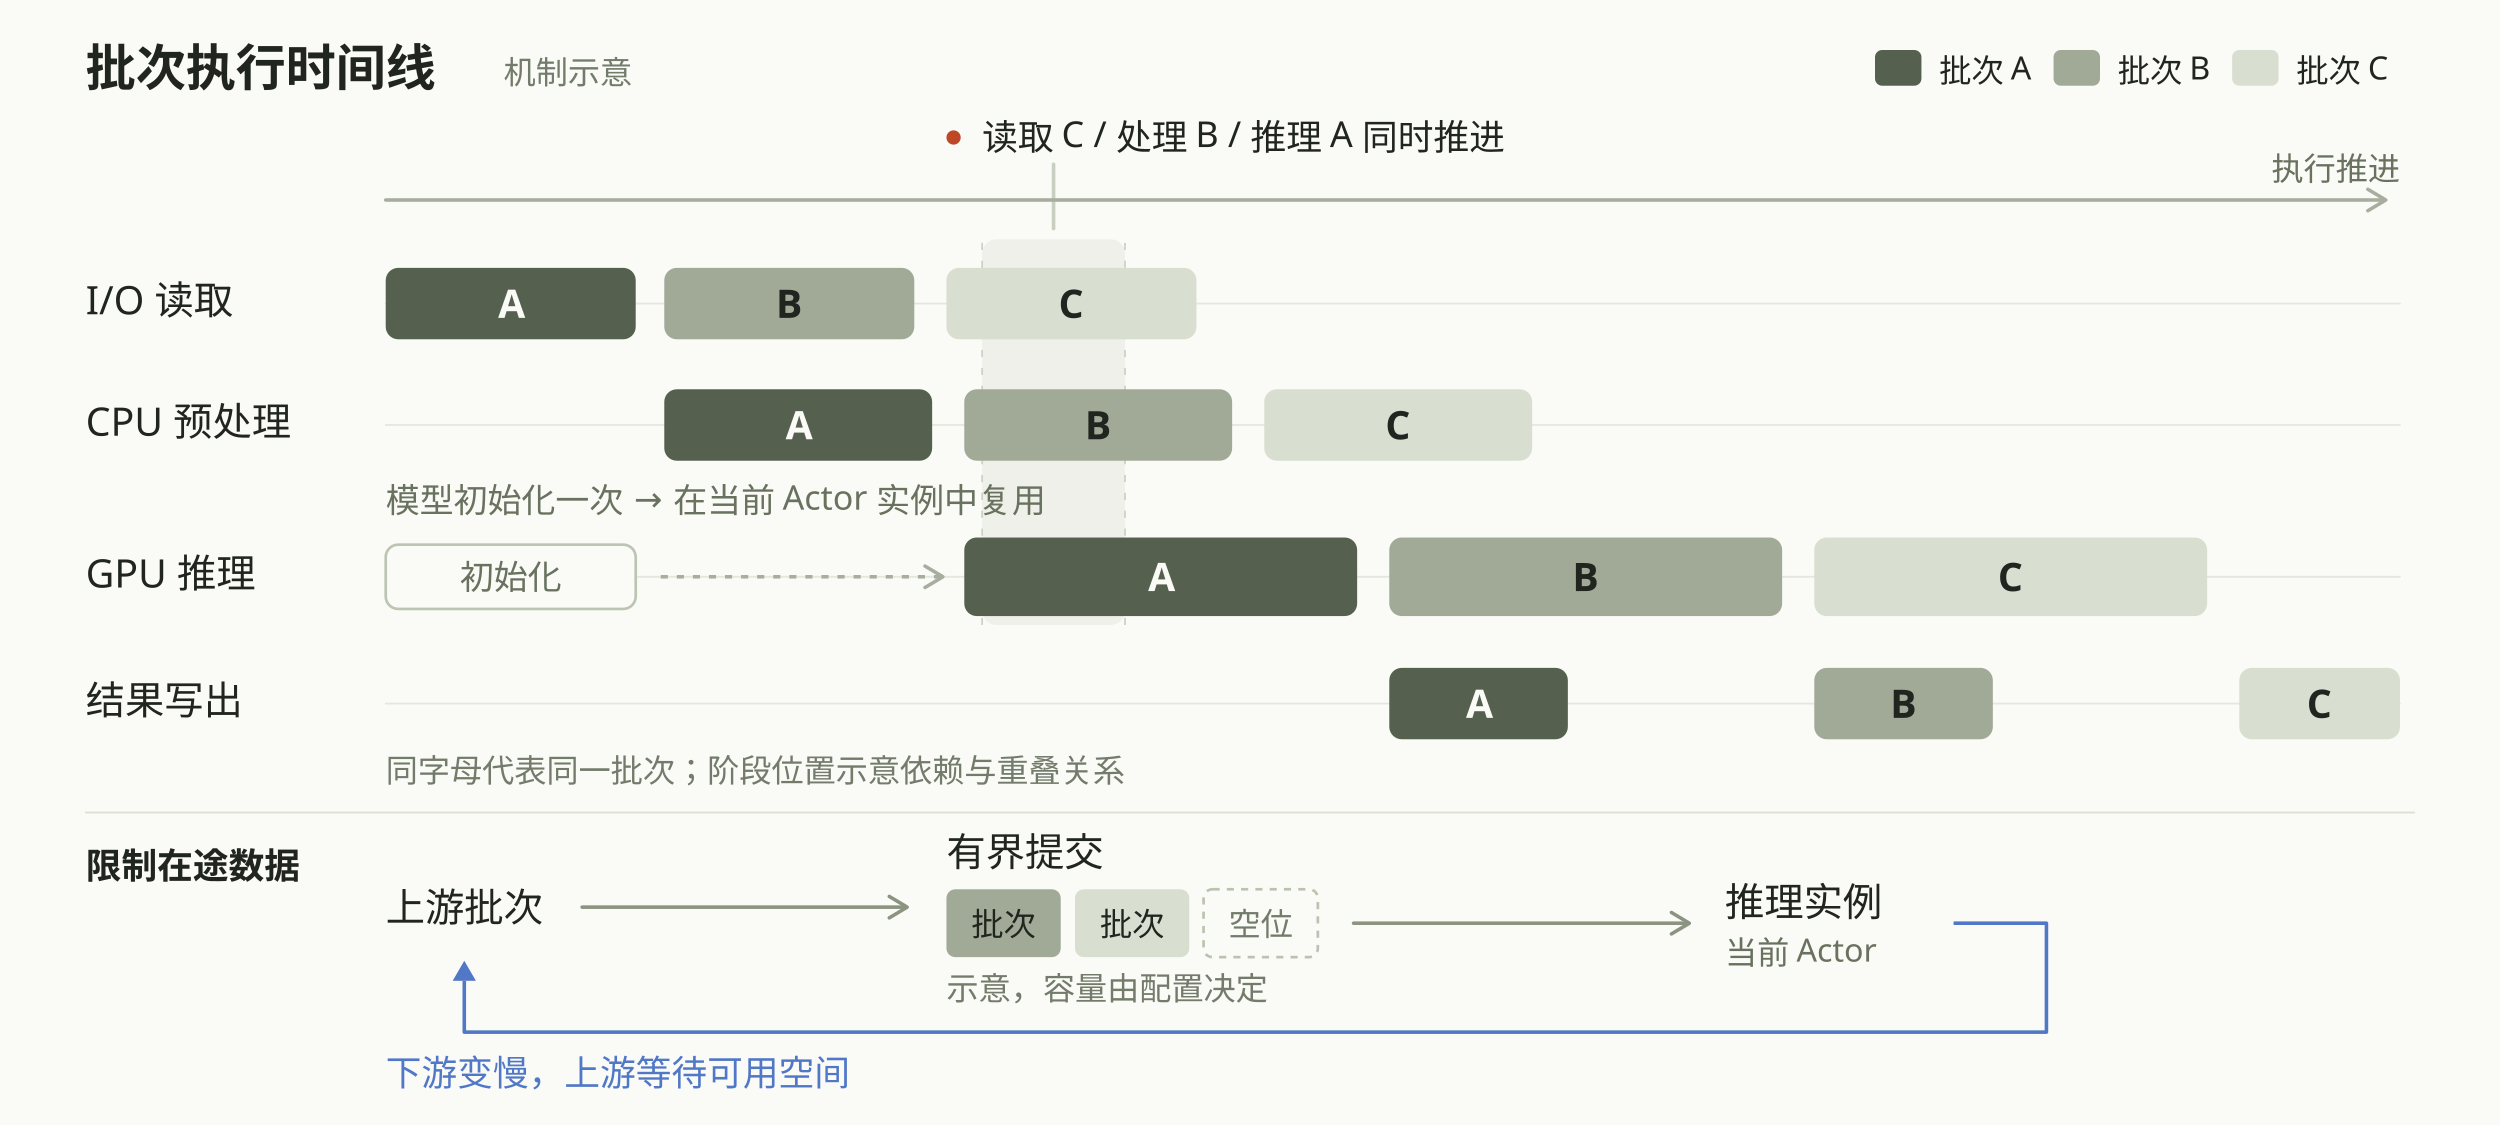
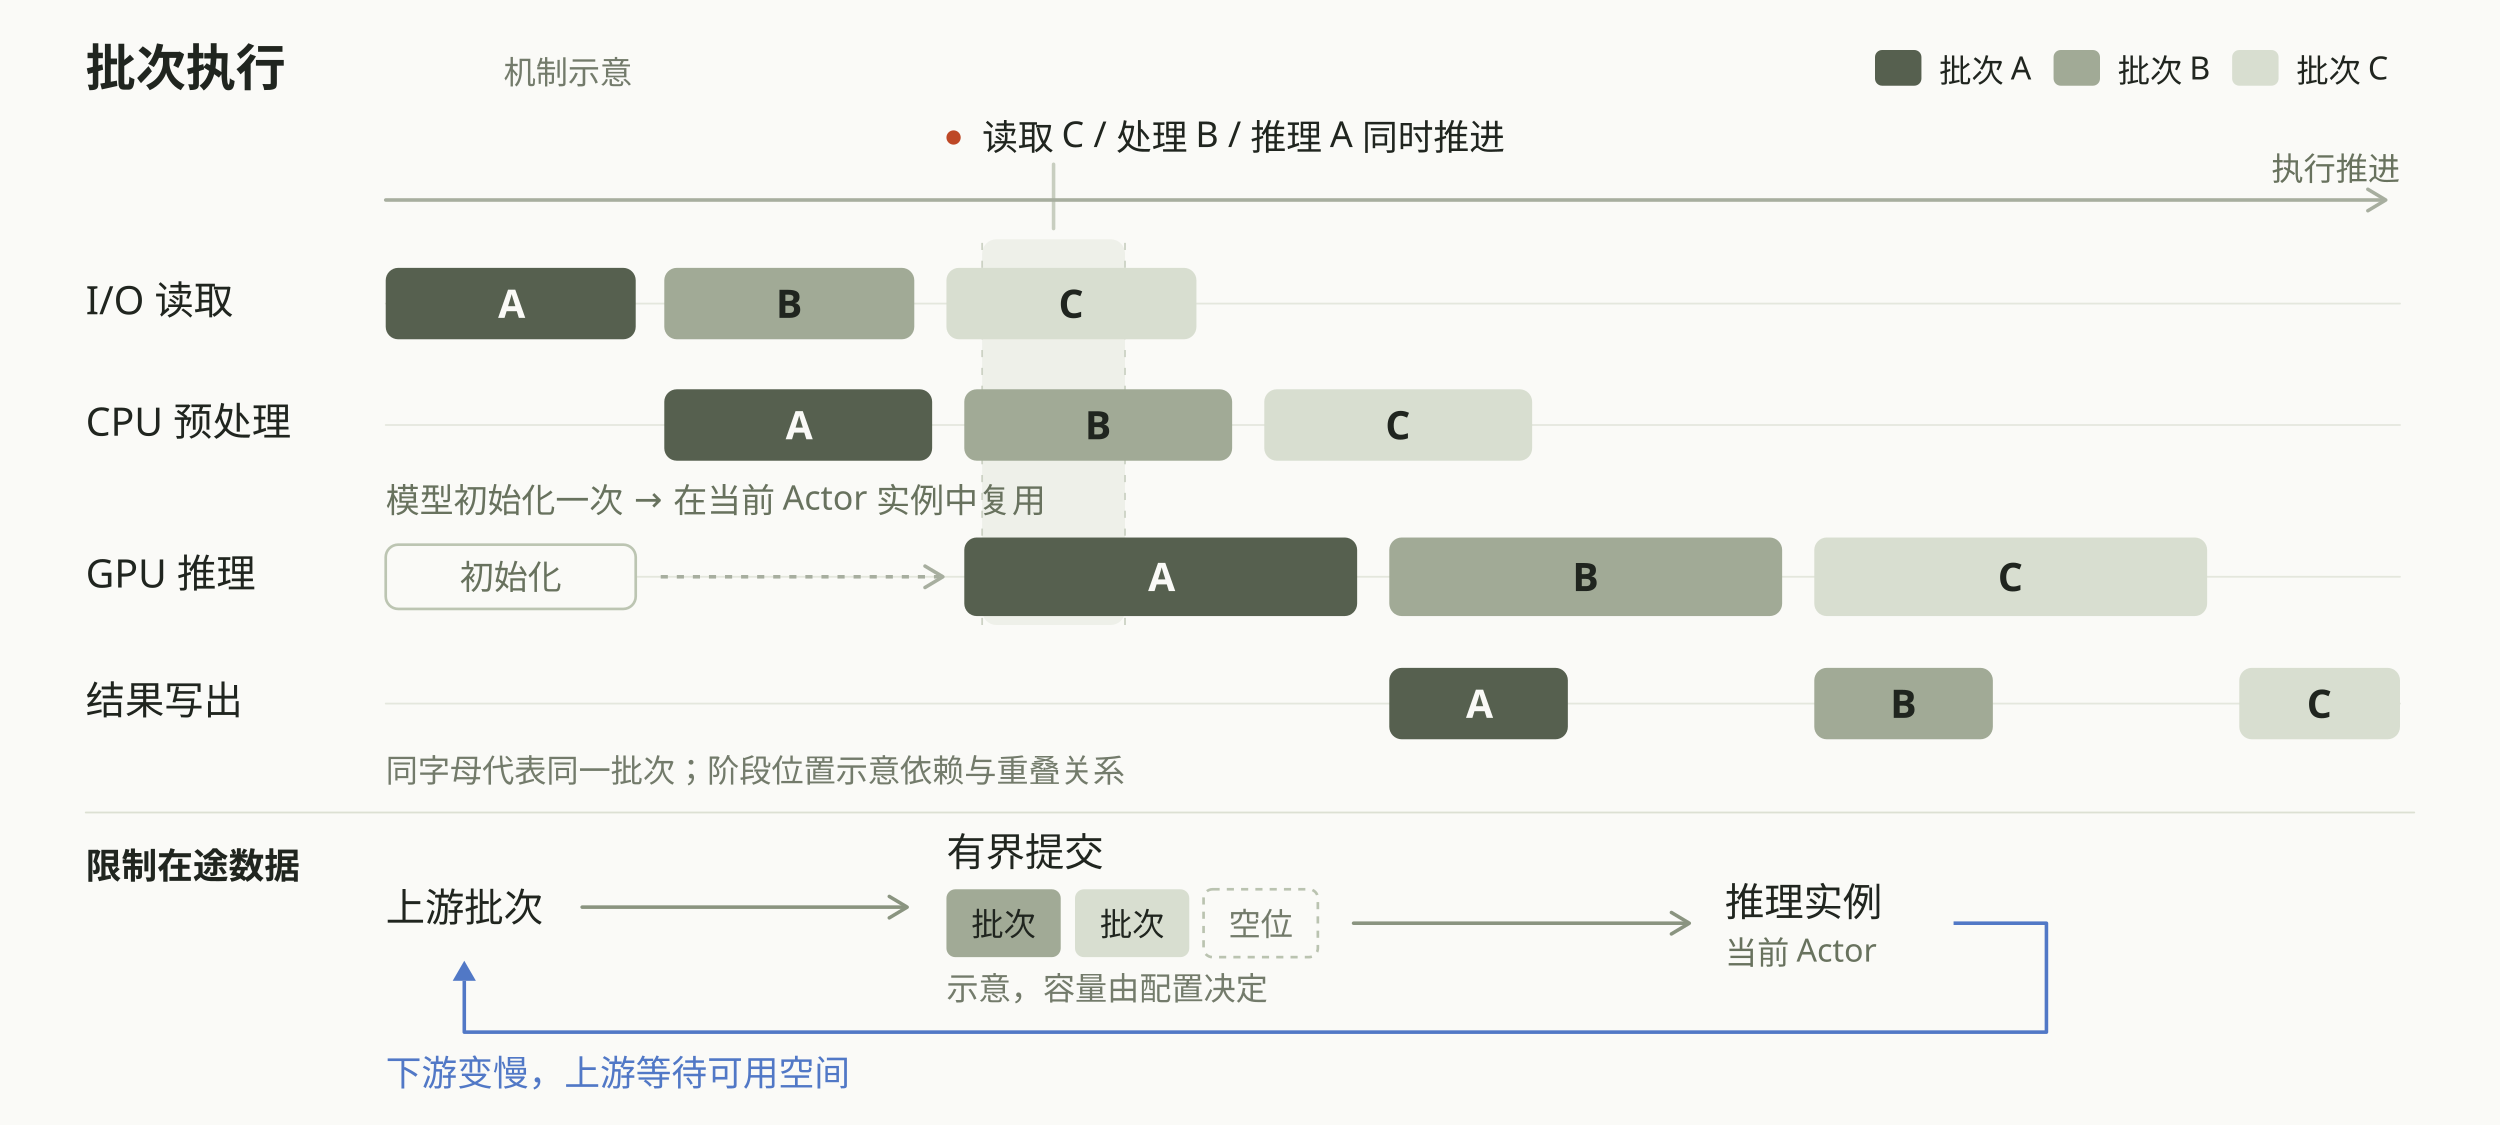
<svg xmlns="http://www.w3.org/2000/svg" width="1400" height="630" viewBox="0 0 1400 630">
  <defs>
    <marker id="connector-arrow-0" markerUnits="userSpaceOnUse" markerWidth="40" markerHeight="40" refX="11.258" refY="0" orient="auto" overflow="visible">
      <path fill="#5178c6" stroke="none" d="M 11.258 0 L 0 -6.5 L 0 6.5 Z" />
    </marker>
  </defs>
  <g id="o1:1" transform="translate(0, 0)">
    <rect x="0" y="0" width="1400" height="630" fill="#fafaf7" stroke="none" stroke-width="0" rx="0" ry="0" />
  </g>
  <g id="n1:1" transform="translate(48, 15.058)">
    <g id="a1:1" transform="translate(0, 0)">
      <text font-size="28" font-family="Noto Sans SC, sans-serif" font-weight="bold" fill="#20251f" text-anchor="start" dominant-baseline="alphabetic" x="0">
        <tspan x="0" y="32.942">
-           <tspan x="0" text-anchor="start">批次执行时间线</tspan>
+           <tspan x="0" text-anchor="start">批次执行</tspan>
        </tspan>
      </text>
    </g>
    <g id="a1:2" transform="translate(234, 10.765)">
      <text font-size="18" font-family="Noto Sans SC, sans-serif" font-weight="normal" fill="#737b6b" text-anchor="start" dominant-baseline="alphabetic" x="0">
        <tspan x="0" y="21.177">
          <tspan x="0" text-anchor="start">机制示意</tspan>
        </tspan>
      </text>
    </g>
    <g id="o1:2" transform="translate(1002, 12.942)">
      <rect x="0" y="0" width="26" height="20" fill="#56604f" stroke="none" stroke-width="0" rx="4" ry="4" />
    </g>
    <g id="a1:3" transform="translate(1038, 9.765)">
      <text font-size="18" font-family="Noto Sans SC, sans-serif" font-weight="normal" fill="#20251f" text-anchor="start" dominant-baseline="alphabetic" x="0">
        <tspan x="0" y="21.177">
          <tspan x="0" text-anchor="start">批次 A</tspan>
        </tspan>
      </text>
    </g>
    <g id="o1:3" transform="translate(1102, 12.942)">
      <rect x="0" y="0" width="26" height="20" fill="#a1aa96" stroke="none" stroke-width="0" rx="4" ry="4" />
    </g>
    <g id="a1:4" transform="translate(1138, 9.765)">
      <text font-size="18" font-family="Noto Sans SC, sans-serif" font-weight="normal" fill="#20251f" text-anchor="start" dominant-baseline="alphabetic" x="0">
        <tspan x="0" y="21.177">
          <tspan x="0" text-anchor="start">批次 B</tspan>
        </tspan>
      </text>
    </g>
    <g id="o1:4" transform="translate(1202, 12.942)">
      <rect x="0" y="0" width="26" height="20" fill="#d8ded0" stroke="none" stroke-width="0" rx="4" ry="4" />
    </g>
    <g id="a1:5" transform="translate(1238, 9.765)">
      <text font-size="18" font-family="Noto Sans SC, sans-serif" font-weight="normal" fill="#20251f" text-anchor="start" dominant-baseline="alphabetic" x="0">
        <tspan x="0" y="21.177">
          <tspan x="0" text-anchor="start">批次 C</tspan>
        </tspan>
      </text>
    </g>
    <g id="a1:6" transform="translate(502, 45.412)">
      <text font-size="20" font-family="Noto Sans SC, sans-serif" font-weight="normal" fill="#20251f" text-anchor="start" dominant-baseline="alphabetic" x="0">
        <tspan x="0" y="23.53">
          <tspan x="0" text-anchor="start">读取 C / 处理 B / 推理 A 同时推进</tspan>
        </tspan>
      </text>
    </g>
    <g id="o1:5" transform="translate(482, 57.942)">
      <ellipse fill="#be4826" stroke="none" stroke-width="0" cx="4" cy="4" rx="4" ry="4" />
    </g>
    <g id="c1:1" transform="translate(542, 76.942)">
      <path fill="none" stroke="#c8cec0" stroke-width="2" stroke-linecap="round" stroke-linejoin="round" d="M 0 0 L 0 36" />
    </g>
    <g id="o1:6" transform="translate(502, 118.942)">
      <rect x="0" y="0" width="80" height="216" fill="#eef0e9" stroke="none" stroke-width="0" rx="8" ry="8" />
    </g>
    <g id="c1:2" transform="translate(502, 120.942)">
      <path fill="none" stroke="#ccd2c4" stroke-width="1" stroke-dasharray="4 6" d="M 0 0 L 0 214" />
    </g>
    <g id="c1:3" transform="translate(582, 120.942)">
      <path fill="none" stroke="#ccd2c4" stroke-width="1" stroke-dasharray="4 6" d="M 0 0 L 0 214" />
    </g>
    <g id="c1:4" transform="translate(168, 96.942)">
      <path fill="none" stroke="#a7ae9f" stroke-width="2" stroke-linecap="round" stroke-linejoin="round" d="M 0 0 L 1118 0" />
    </g>
    <g id="c1:5" transform="translate(1278, 90.942)">
      <path fill="none" stroke="#a7ae9f" stroke-width="2" stroke-linecap="round" stroke-linejoin="round" d="M 0 0 L 10 6 L 0 12" />
    </g>
    <g id="a1:7" transform="translate(1224, 64.765)">
      <text font-size="18" font-family="Noto Sans SC, sans-serif" font-weight="normal" fill="#68725e" text-anchor="end" dominant-baseline="alphabetic" x="72">
        <tspan x="72" y="21.177">
          <tspan x="0" text-anchor="start">执行推进</tspan>
        </tspan>
      </text>
    </g>
    <g id="a1:8" transform="translate(0, 135.059)">
      <text font-size="22" font-family="Noto Sans SC, sans-serif" font-weight="normal" fill="#20251f" text-anchor="start" dominant-baseline="alphabetic" x="0">
        <tspan x="0" y="25.883">
          <tspan x="0" text-anchor="start">I/O 读取</tspan>
        </tspan>
      </text>
    </g>
    <g id="a1:9" transform="translate(0, 203.059)">
      <text font-size="22" font-family="Noto Sans SC, sans-serif" font-weight="normal" fill="#20251f" text-anchor="start" dominant-baseline="alphabetic" x="0">
        <tspan x="0" y="25.883">
          <tspan x="0" text-anchor="start">CPU 预处理</tspan>
        </tspan>
      </text>
    </g>
    <g id="a1:10" transform="translate(0, 288.059)">
      <text font-size="22" font-family="Noto Sans SC, sans-serif" font-weight="normal" fill="#20251f" text-anchor="start" dominant-baseline="alphabetic" x="0">
        <tspan x="0" y="25.883">
          <tspan x="0" text-anchor="start">GPU 推理</tspan>
        </tspan>
      </text>
    </g>
    <g id="a1:11" transform="translate(0, 359.059)">
      <text font-size="22" font-family="Noto Sans SC, sans-serif" font-weight="normal" fill="#20251f" text-anchor="start" dominant-baseline="alphabetic" x="0">
        <tspan x="0" y="25.883">
          <tspan x="0" text-anchor="start">结果写出</tspan>
        </tspan>
      </text>
    </g>
    <g id="c1:6" transform="translate(168, 154.942)">
      <path fill="none" stroke="#e4e7dd" stroke-width="1" stroke-linecap="round" stroke-linejoin="round" d="M 0 0 L 1128 0" />
    </g>
    <g id="c1:7" transform="translate(168, 222.942)">
      <path fill="none" stroke="#e4e7dd" stroke-width="1" stroke-linecap="round" stroke-linejoin="round" d="M 0 0 L 1128 0" />
    </g>
    <g id="c1:8" transform="translate(168, 307.942)">
      <path fill="none" stroke="#e4e7dd" stroke-width="1" stroke-linecap="round" stroke-linejoin="round" d="M 0 0 L 1128 0" />
    </g>
    <g id="c1:9" transform="translate(168, 378.942)">
      <path fill="none" stroke="#e4e7dd" stroke-width="1" stroke-linecap="round" stroke-linejoin="round" d="M 0 0 L 1128 0" />
    </g>
    <g id="o1:7" transform="translate(168, 134.942)">
      <rect x="0" y="0" width="140" height="40" fill="#56604f" stroke="none" stroke-width="0" rx="7" ry="7" />
    </g>
    <g id="a1:12" transform="translate(227, 137.059)">
      <text font-size="22" font-family="Noto Sans SC, sans-serif" font-weight="bold" fill="#fafaf7" text-anchor="middle" dominant-baseline="alphabetic" x="11">
        <tspan x="11" y="25.883">
          <tspan x="3.95" text-anchor="start">A</tspan>
        </tspan>
      </text>
    </g>
    <g id="o1:8" transform="translate(324, 134.942)">
      <rect x="0" y="0" width="140" height="40" fill="#a1aa96" stroke="none" stroke-width="0" rx="7" ry="7" />
    </g>
    <g id="a1:13" transform="translate(383, 137.059)">
      <text font-size="22" font-family="Noto Sans SC, sans-serif" font-weight="bold" fill="#20251f" text-anchor="middle" dominant-baseline="alphabetic" x="11">
        <tspan x="11" y="25.883">
          <tspan x="3.51" text-anchor="start">B</tspan>
        </tspan>
      </text>
    </g>
    <g id="o1:9" transform="translate(482, 134.942)">
      <rect x="0" y="0" width="140" height="40" fill="#d8ded0" stroke="none" stroke-width="0" rx="7" ry="7" />
    </g>
    <g id="a1:14" transform="translate(540, 137.059)">
      <text font-size="22" font-family="Noto Sans SC, sans-serif" font-weight="bold" fill="#20251f" text-anchor="middle" dominant-baseline="alphabetic" x="12">
        <tspan x="12" y="25.883">
          <tspan x="4.785" text-anchor="start">C</tspan>
        </tspan>
      </text>
    </g>
    <g id="o1:10" transform="translate(324, 202.942)">
      <rect x="0" y="0" width="150" height="40" fill="#56604f" stroke="none" stroke-width="0" rx="7" ry="7" />
    </g>
    <g id="a1:15" transform="translate(388, 205.059)">
      <text font-size="22" font-family="Noto Sans SC, sans-serif" font-weight="bold" fill="#fafaf7" text-anchor="middle" dominant-baseline="alphabetic" x="11">
        <tspan x="11" y="25.883">
          <tspan x="3.95" text-anchor="start">A</tspan>
        </tspan>
      </text>
    </g>
    <g id="o1:11" transform="translate(492, 202.942)">
      <rect x="0" y="0" width="150" height="40" fill="#a1aa96" stroke="none" stroke-width="0" rx="7" ry="7" />
    </g>
    <g id="a1:16" transform="translate(556, 205.059)">
      <text font-size="22" font-family="Noto Sans SC, sans-serif" font-weight="bold" fill="#20251f" text-anchor="middle" dominant-baseline="alphabetic" x="11">
        <tspan x="11" y="25.883">
          <tspan x="3.51" text-anchor="start">B</tspan>
        </tspan>
      </text>
    </g>
    <g id="o1:12" transform="translate(660, 202.942)">
      <rect x="0" y="0" width="150" height="40" fill="#d8ded0" stroke="none" stroke-width="0" rx="7" ry="7" />
    </g>
    <g id="a1:17" transform="translate(723, 205.059)">
      <text font-size="22" font-family="Noto Sans SC, sans-serif" font-weight="bold" fill="#20251f" text-anchor="middle" dominant-baseline="alphabetic" x="12">
        <tspan x="12" y="25.883">
          <tspan x="4.785" text-anchor="start">C</tspan>
        </tspan>
      </text>
    </g>
    <g id="a1:18" transform="translate(168, 249.5885)">
      <text font-size="19" font-family="Noto Sans SC, sans-serif" font-weight="normal" fill="#68725e" text-anchor="start" dominant-baseline="alphabetic" x="0">
        <tspan x="0" y="22.354">
          <tspan x="0" text-anchor="start">模型初始化一次 → 在当前 Actor 实例中复用</tspan>
        </tspan>
      </text>
    </g>
    <g id="o1:13" transform="translate(168, 289.942)">
      <rect x="0" y="0" width="140" height="36" fill="#fafaf7" stroke="#bcc5b2" stroke-width="1.5" rx="7" ry="7" />
    </g>
    <g id="a1:19" transform="translate(209.5, 292.5885)">
      <text font-size="19" font-family="Noto Sans SC, sans-serif" font-weight="normal" fill="#68725e" text-anchor="middle" dominant-baseline="alphabetic" x="28.5">
        <tspan x="28.5" y="22.354">
          <tspan x="0" text-anchor="start">初始化</tspan>
        </tspan>
      </text>
    </g>
    <g id="c1:10" transform="translate(322, 307.942)">
      <path fill="none" stroke="#a7ae9f" stroke-width="2" stroke-dasharray="4 5" d="M 0 0 L 156 0" />
    </g>
    <g id="c1:11" transform="translate(470, 301.942)">
      <path fill="none" stroke="#a7ae9f" stroke-width="2" stroke-linecap="round" stroke-linejoin="round" d="M 0 0 L 10 6 L 0 12" />
    </g>
    <g id="o1:14" transform="translate(492, 285.942)">
      <rect x="0" y="0" width="220" height="44" fill="#56604f" stroke="none" stroke-width="0" rx="7" ry="7" />
    </g>
    <g id="a1:20" transform="translate(591, 290.059)">
      <text font-size="22" font-family="Noto Sans SC, sans-serif" font-weight="bold" fill="#fafaf7" text-anchor="middle" dominant-baseline="alphabetic" x="11">
        <tspan x="11" y="25.883">
          <tspan x="3.95" text-anchor="start">A</tspan>
        </tspan>
      </text>
    </g>
    <g id="o1:15" transform="translate(730, 285.942)">
      <rect x="0" y="0" width="220" height="44" fill="#a1aa96" stroke="none" stroke-width="0" rx="7" ry="7" />
    </g>
    <g id="a1:21" transform="translate(829, 290.059)">
      <text font-size="22" font-family="Noto Sans SC, sans-serif" font-weight="bold" fill="#20251f" text-anchor="middle" dominant-baseline="alphabetic" x="11">
        <tspan x="11" y="25.883">
          <tspan x="3.51" text-anchor="start">B</tspan>
        </tspan>
      </text>
    </g>
    <g id="o1:16" transform="translate(968, 285.942)">
      <rect x="0" y="0" width="220" height="44" fill="#d8ded0" stroke="none" stroke-width="0" rx="7" ry="7" />
    </g>
    <g id="a1:22" transform="translate(1066, 290.059)">
      <text font-size="22" font-family="Noto Sans SC, sans-serif" font-weight="bold" fill="#20251f" text-anchor="middle" dominant-baseline="alphabetic" x="12">
        <tspan x="12" y="25.883">
          <tspan x="4.785" text-anchor="start">C</tspan>
        </tspan>
      </text>
    </g>
    <g id="o1:17" transform="translate(730, 358.942)">
      <rect x="0" y="0" width="100" height="40" fill="#56604f" stroke="none" stroke-width="0" rx="7" ry="7" />
    </g>
    <g id="a1:23" transform="translate(769, 361.059)">
      <text font-size="22" font-family="Noto Sans SC, sans-serif" font-weight="bold" fill="#fafaf7" text-anchor="middle" dominant-baseline="alphabetic" x="11">
        <tspan x="11" y="25.883">
          <tspan x="3.95" text-anchor="start">A</tspan>
        </tspan>
      </text>
    </g>
    <g id="o1:18" transform="translate(968, 358.942)">
      <rect x="0" y="0" width="100" height="40" fill="#a1aa96" stroke="none" stroke-width="0" rx="7" ry="7" />
    </g>
    <g id="a1:24" transform="translate(1007, 361.059)">
      <text font-size="22" font-family="Noto Sans SC, sans-serif" font-weight="bold" fill="#20251f" text-anchor="middle" dominant-baseline="alphabetic" x="11">
        <tspan x="11" y="25.883">
          <tspan x="3.51" text-anchor="start">B</tspan>
        </tspan>
      </text>
    </g>
    <g id="o1:19" transform="translate(1206, 358.942)">
      <rect x="0" y="0" width="90" height="40" fill="#d8ded0" stroke="none" stroke-width="0" rx="7" ry="7" />
    </g>
    <g id="a1:25" transform="translate(1239, 361.059)">
      <text font-size="22" font-family="Noto Sans SC, sans-serif" font-weight="bold" fill="#20251f" text-anchor="middle" dominant-baseline="alphabetic" x="12">
        <tspan x="12" y="25.883">
          <tspan x="4.785" text-anchor="start">C</tspan>
        </tspan>
      </text>
    </g>
    <g id="a1:26" transform="translate(168, 401.765)">
      <text font-size="18" font-family="Noto Sans SC, sans-serif" font-weight="normal" fill="#737b6b" text-anchor="start" dominant-baseline="alphabetic" x="0">
        <tspan x="0" y="21.177">
          <tspan x="0" text-anchor="start">同字母代表同一批次；阶段位置示意依赖与重叠关系</tspan>
        </tspan>
      </text>
    </g>
    <g id="c1:12" transform="translate(0, 439.942)">
      <path fill="none" stroke="#dce0d3" stroke-width="1" stroke-linecap="round" stroke-linejoin="round" d="M 0 0 L 1304 0" />
    </g>
    <g id="a1:27" transform="translate(0, 453.412)">
      <text font-size="20" font-family="Noto Sans SC, sans-serif" font-weight="bold" fill="#20251f" text-anchor="start" dominant-baseline="alphabetic" x="0">
        <tspan x="0" y="23.53">
          <tspan x="0" text-anchor="start">限制在途数据</tspan>
        </tspan>
      </text>
    </g>
    <g id="a1:28" transform="translate(168, 475.059)">
      <text font-size="22" font-family="Noto Sans SC, sans-serif" font-weight="normal" fill="#20251f" text-anchor="start" dominant-baseline="alphabetic" x="0">
        <tspan x="0" y="25.883">
          <tspan x="0" text-anchor="start">上游批次</tspan>
        </tspan>
      </text>
    </g>
    <g id="c1:13" transform="translate(278, 492.942)">
      <path fill="none" stroke="#8a9480" stroke-width="2" stroke-linecap="round" stroke-linejoin="round" d="M 0 0 L 180 0" />
    </g>
    <g id="c1:14" transform="translate(450, 486.942)">
      <path fill="none" stroke="#8a9480" stroke-width="2" stroke-linecap="round" stroke-linejoin="round" d="M 0 0 L 10 6 L 0 12" />
    </g>
    <g id="a1:29" transform="translate(482, 444.059)">
      <text font-size="22" font-family="Noto Sans SC, sans-serif" font-weight="normal" fill="#20251f" text-anchor="start" dominant-baseline="alphabetic" x="0">
        <tspan x="0" y="25.883">
          <tspan x="0" text-anchor="start">有界提交</tspan>
        </tspan>
      </text>
    </g>
    <g id="o1:20" transform="translate(482, 482.942)">
      <rect x="0" y="0" width="64" height="38" fill="#a1aa96" stroke="none" stroke-width="0" rx="5" ry="5" />
    </g>
    <g id="a1:30" transform="translate(496, 487.765)">
      <text font-size="18" font-family="Noto Sans SC, sans-serif" font-weight="normal" fill="#20251f" text-anchor="middle" dominant-baseline="alphabetic" x="18">
        <tspan x="18" y="21.177">
          <tspan x="0" text-anchor="start">批次</tspan>
        </tspan>
      </text>
    </g>
    <g id="o1:21" transform="translate(554, 482.942)">
      <rect x="0" y="0" width="64" height="38" fill="#d8ded0" stroke="none" stroke-width="0" rx="5" ry="5" />
    </g>
    <g id="a1:31" transform="translate(568, 487.765)">
      <text font-size="18" font-family="Noto Sans SC, sans-serif" font-weight="normal" fill="#20251f" text-anchor="middle" dominant-baseline="alphabetic" x="18">
        <tspan x="18" y="21.177">
          <tspan x="0" text-anchor="start">批次</tspan>
        </tspan>
      </text>
    </g>
    <g id="o1:22" transform="translate(626, 482.942)">
      <rect x="0" y="0" width="64" height="38" fill="#fafaf7" stroke="#bac3b0" stroke-width="1.5" stroke-dasharray="4 4" rx="5" ry="5" />
    </g>
    <g id="a1:32" transform="translate(640, 487.765)">
      <text font-size="18" font-family="Noto Sans SC, sans-serif" font-weight="normal" fill="#737b6b" text-anchor="middle" dominant-baseline="alphabetic" x="18">
        <tspan x="18" y="21.177">
          <tspan x="0" text-anchor="start">空位</tspan>
        </tspan>
      </text>
    </g>
    <g id="a1:33" transform="translate(482, 523.765)">
      <text font-size="18" font-family="Noto Sans SC, sans-serif" font-weight="normal" fill="#737b6b" text-anchor="start" dominant-baseline="alphabetic" x="0">
        <tspan x="0" y="21.177">
          <tspan x="0" text-anchor="start">示意，容量由配置决定</tspan>
        </tspan>
      </text>
    </g>
    <g id="c1:15" transform="translate(710, 501.942)">
      <path fill="none" stroke="#8a9480" stroke-width="2" stroke-linecap="round" stroke-linejoin="round" d="M 0 0 L 186 0" />
    </g>
    <g id="c1:16" transform="translate(888, 495.942)">
      <path fill="none" stroke="#8a9480" stroke-width="2" stroke-linecap="round" stroke-linejoin="round" d="M 0 0 L 10 6 L 0 12" />
    </g>
    <g id="a1:34" transform="translate(918, 472.059)">
      <text font-size="22" font-family="Noto Sans SC, sans-serif" font-weight="normal" fill="#20251f" text-anchor="start" dominant-baseline="alphabetic" x="0">
        <tspan x="0" y="25.883">
          <tspan x="0" text-anchor="start">推理实例</tspan>
        </tspan>
      </text>
    </g>
    <g id="a1:35" transform="translate(918, 503.765)">
      <text font-size="18" font-family="Noto Sans SC, sans-serif" font-weight="normal" fill="#68725e" text-anchor="start" dominant-baseline="alphabetic" x="0">
        <tspan x="0" y="21.177">
          <tspan x="0" text-anchor="start">当前 Actor</tspan>
        </tspan>
      </text>
    </g>
    <g id="c1:17" transform="translate(212, 501.942)">
      <path fill="none" stroke="#5178c6" stroke-width="2" stroke-linecap="butt" stroke-linejoin="round" marker-end="url(#connector-arrow-0)" stroke-dasharray="0 0 1027.742 11.258" d="M 834 0 L 886 0 L 886 61 L 0 61 L 0 21" />
    </g>
    <g id="a1:36" transform="translate(168, 569.412)">
      <text font-size="20" font-family="Noto Sans SC, sans-serif" font-weight="normal" fill="#5178c6" text-anchor="start" dominant-baseline="alphabetic" x="0">
        <tspan x="0" y="23.53">
          <tspan x="0" text-anchor="start">下游变慢，上游等待可用空间</tspan>
        </tspan>
      </text>
    </g>
  </g>
</svg>
